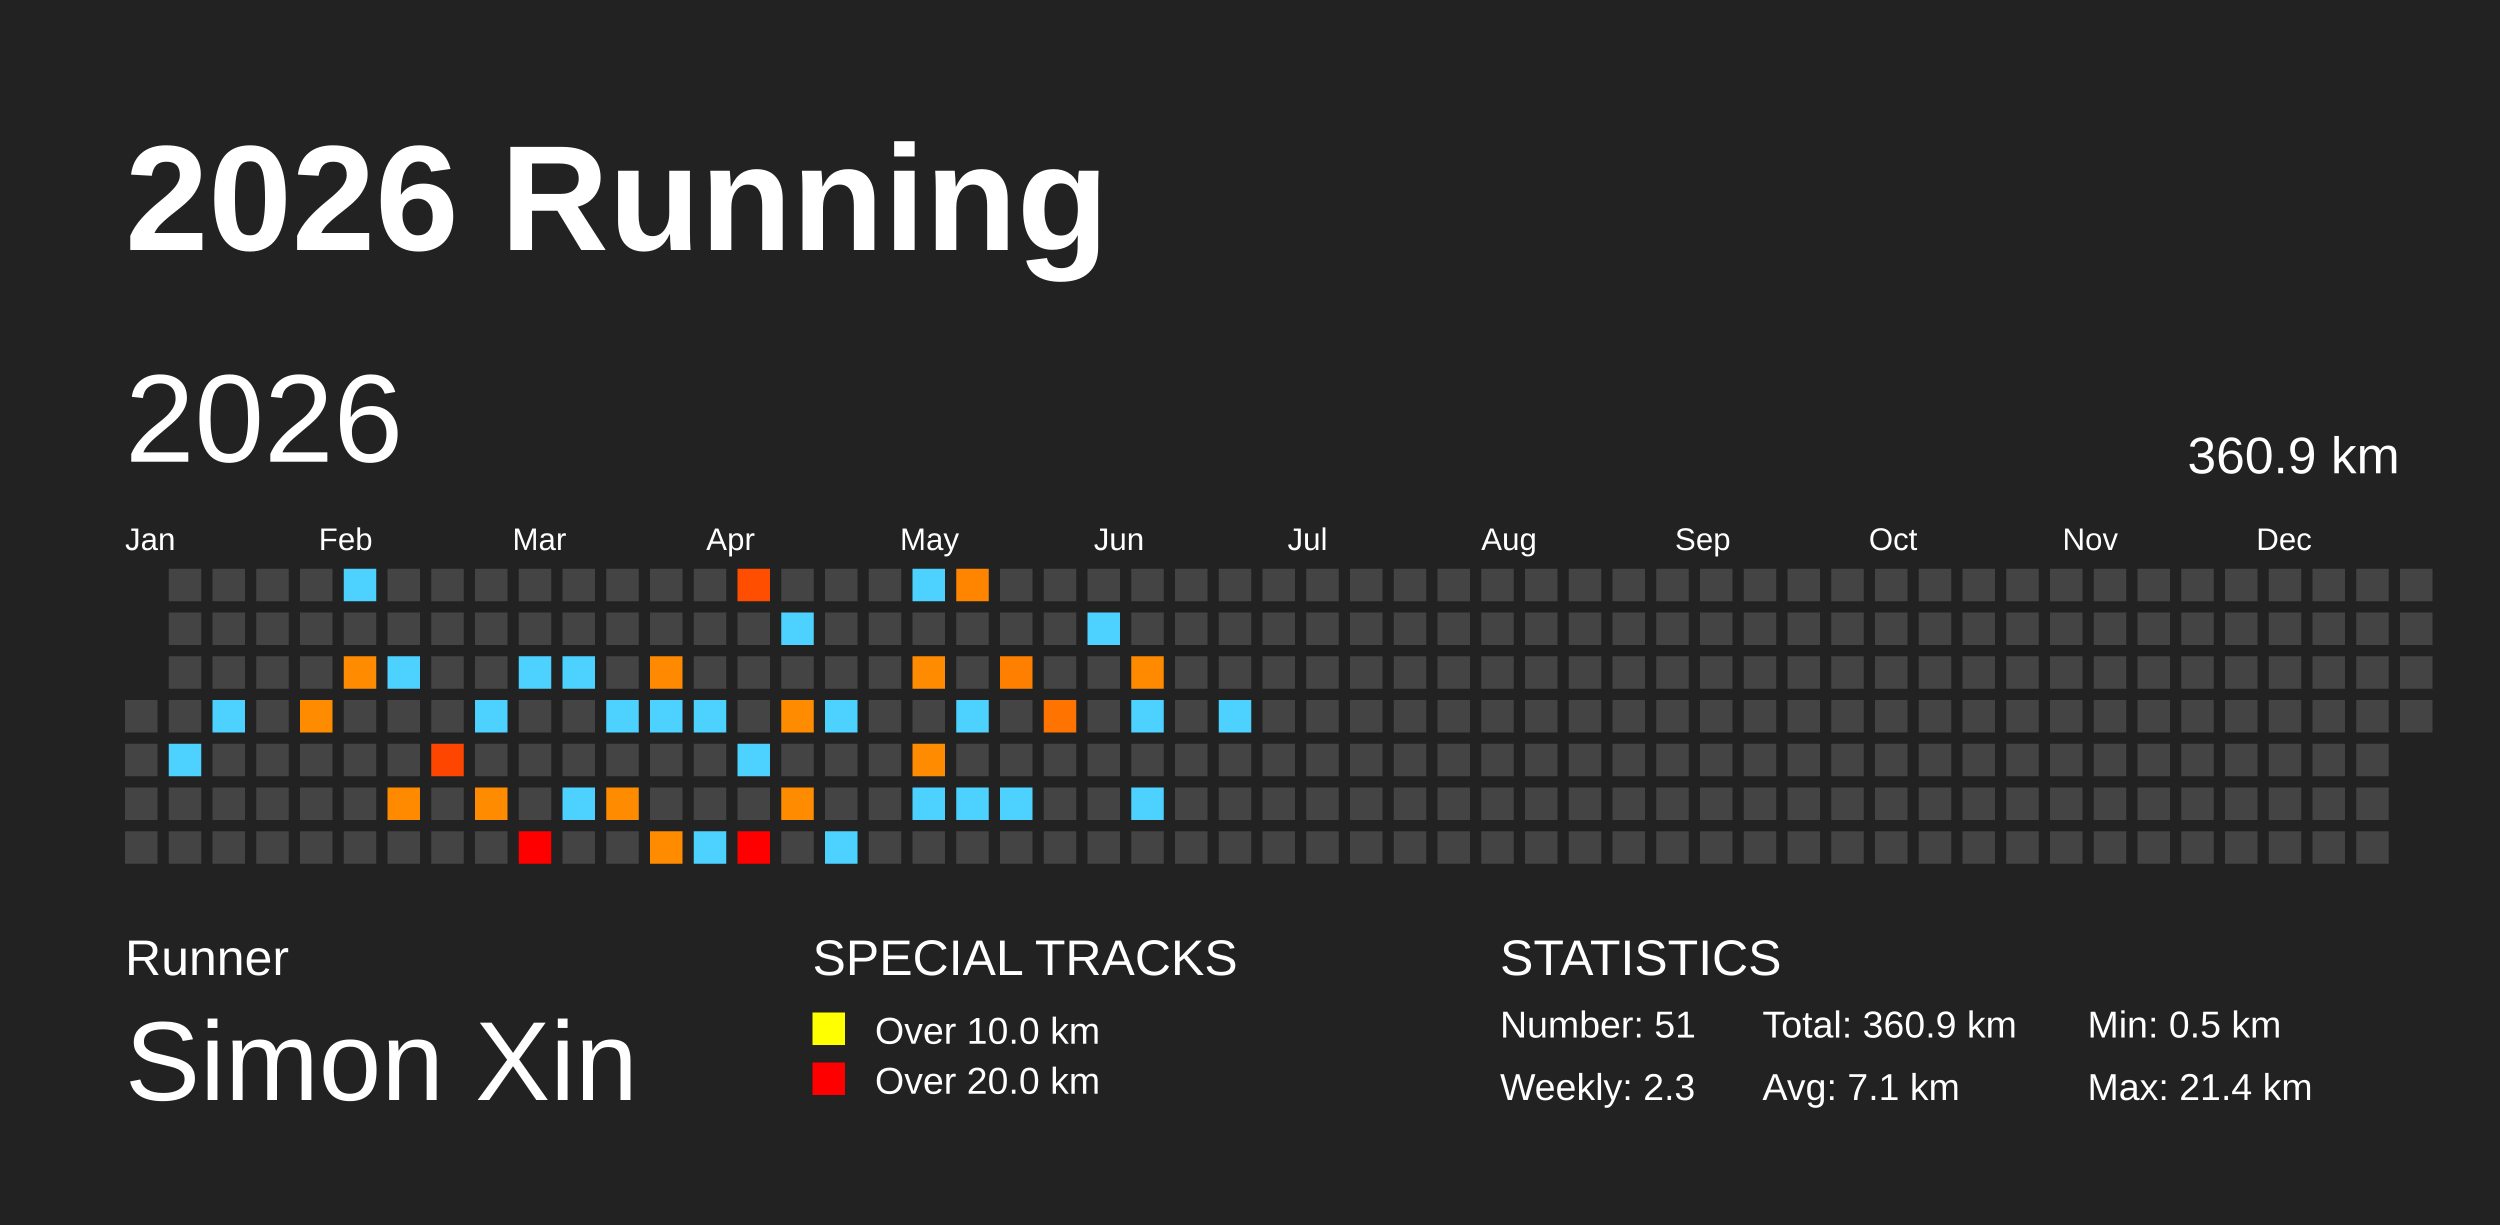
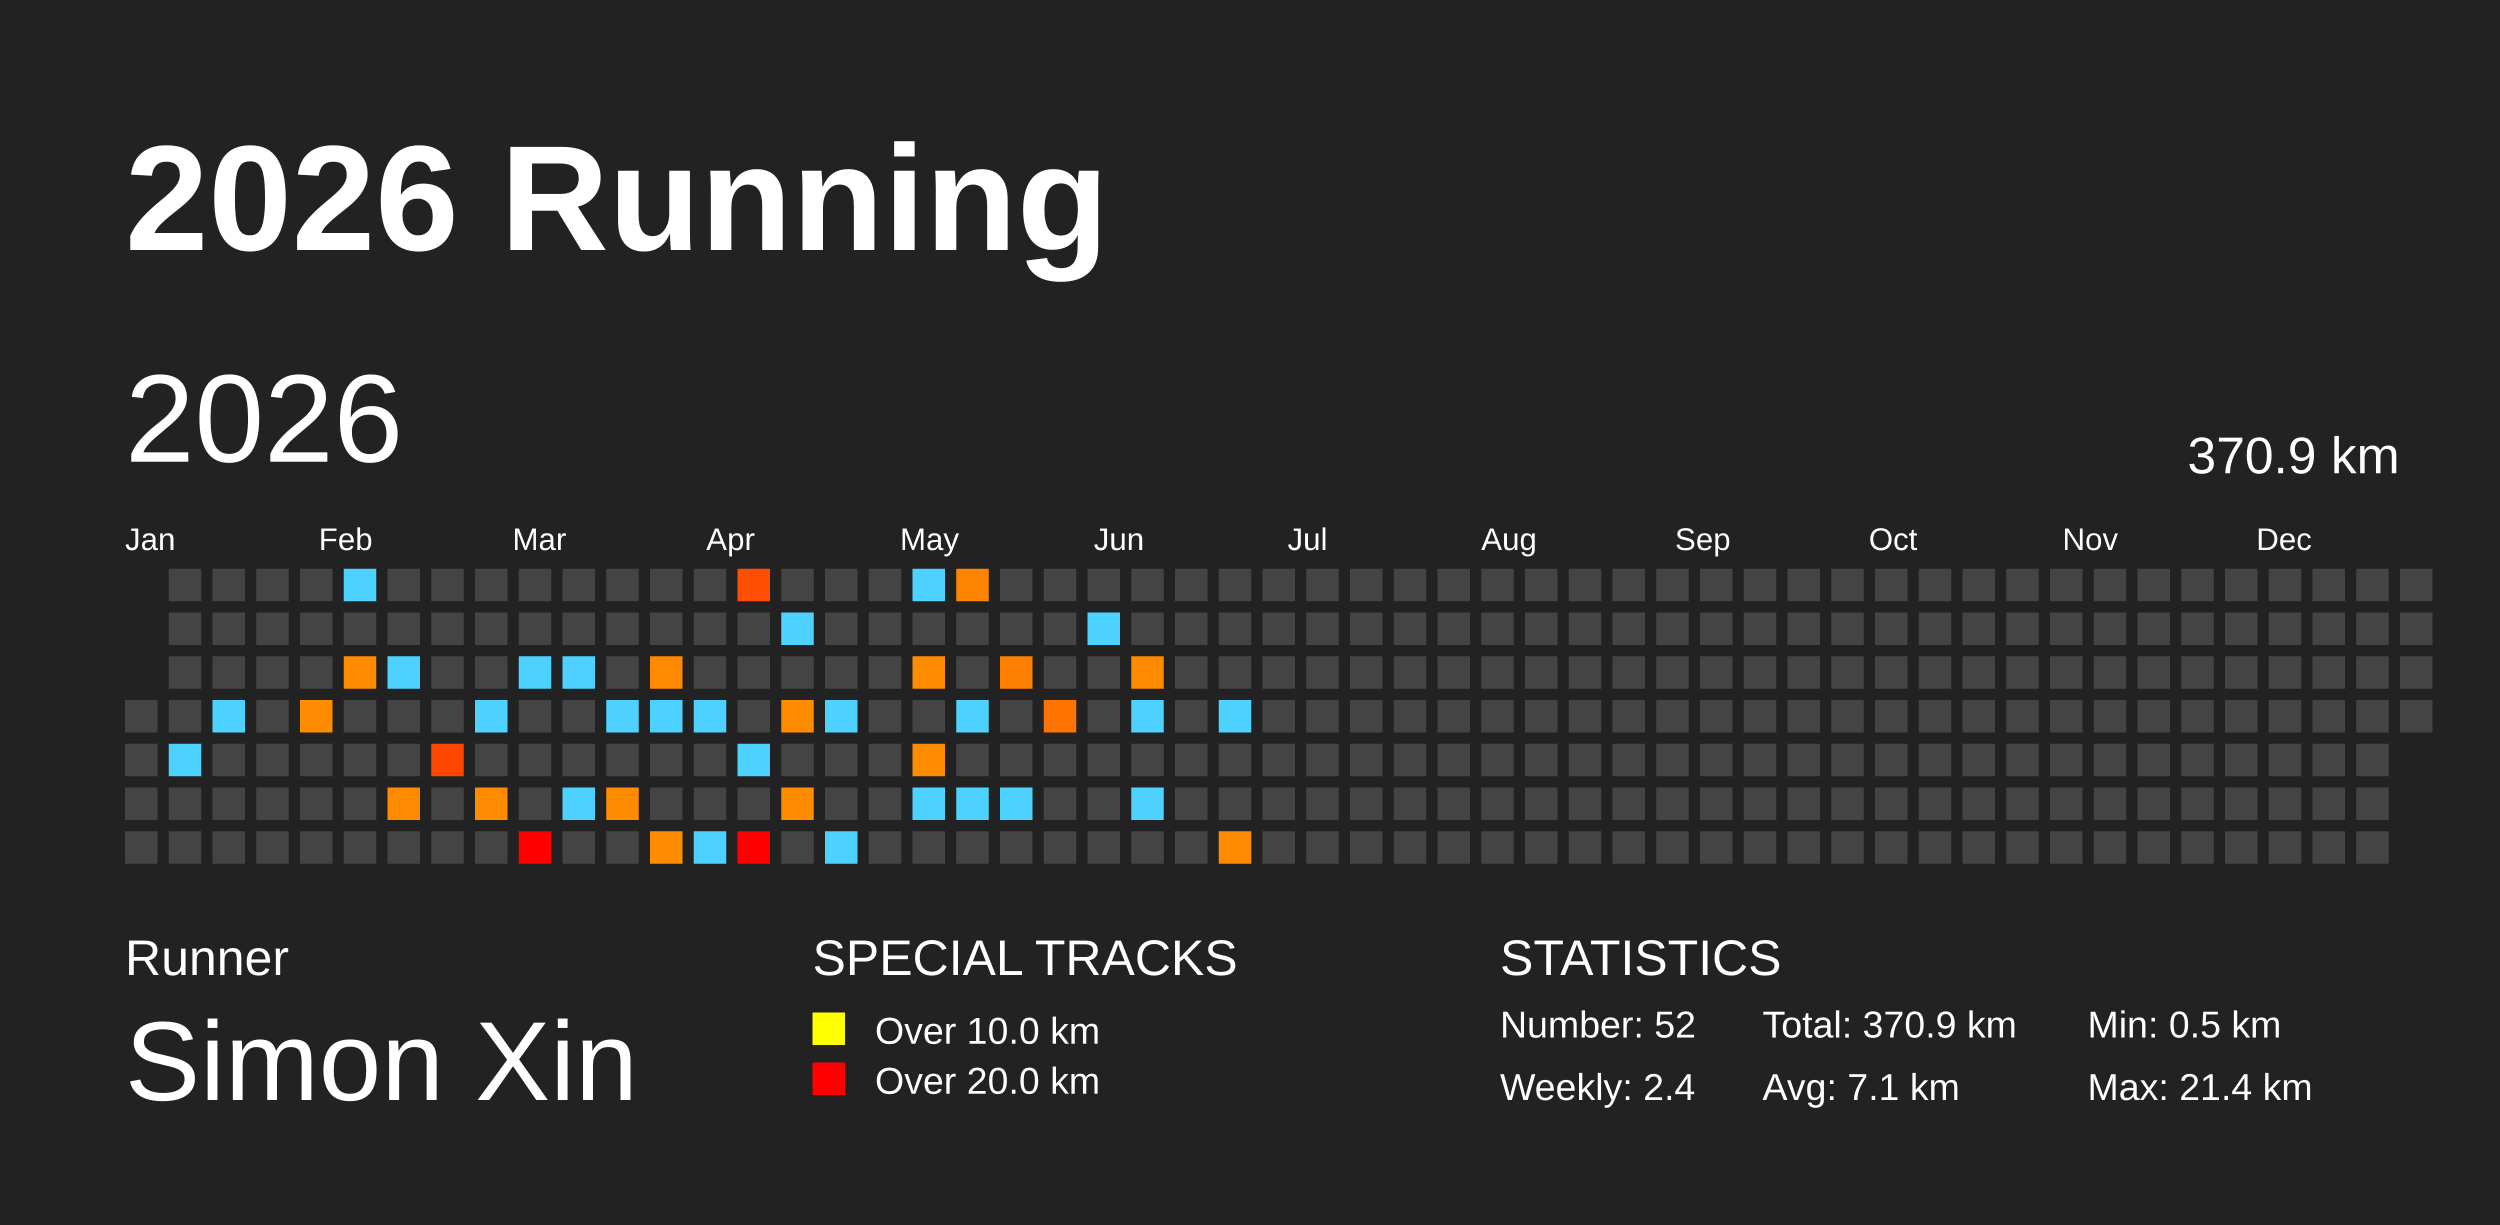
<svg xmlns="http://www.w3.org/2000/svg" baseProfile="full" height="98mm" version="1.1" viewBox="0,0,200,98" width="200mm">
  <defs />
  <rect fill="#222222" height="98" width="200" x="0" y="0" />
  <text fill="#FFFFFF" style="font-size:12px; font-family:Arial; font-weight:bold;" x="10" y="20">2026 Running</text>
  <text fill="#FFFFFF" style="font-size:4px; font-family:Arial" x="10" y="78">Runner</text>
  <text fill="#FFFFFF" style="font-size:9px; font-family:Arial" x="10" y="88">Simon Xin</text>
  <text fill="#FFFFFF" style="font-size:4px; font-family:Arial" x="65" y="78">SPECIAL TRACKS</text>
  <rect fill="yellow" height="2.6" width="2.6" x="65" y="81" />
  <text fill="#FFFFFF" style="font-size:3px; font-family:Arial" x="70" y="83.5">Over 10.0 km</text>
  <rect fill="red" height="2.6" width="2.6" x="65" y="85" />
  <text fill="#FFFFFF" style="font-size:3px; font-family:Arial" x="70" y="87.5">Over 20.0 km</text>
  <text fill="#FFFFFF" style="font-size:4px; font-family:Arial" x="120" y="78">STATISTICS</text>
-   <text fill="#FFFFFF" style="font-size:3px; font-family:Arial" x="120" y="83">Number: 51</text>
-   <text fill="#FFFFFF" style="font-size:3px; font-family:Arial" x="120" y="88">Weekly: 2.3</text>
-   <text fill="#FFFFFF" style="font-size:3px; font-family:Arial" x="141" y="83">Total: 360.9 km</text>
+   <text fill="#FFFFFF" style="font-size:3px; font-family:Arial" x="120" y="83">Number: 52</text>
+   <text fill="#FFFFFF" style="font-size:3px; font-family:Arial" x="120" y="88">Weekly: 2.4</text>
+   <text fill="#FFFFFF" style="font-size:3px; font-family:Arial" x="141" y="83">Total: 370.9 km</text>
  <text fill="#FFFFFF" style="font-size:3px; font-family:Arial" x="141" y="88">Avg: 7.1 km</text>
  <text fill="#FFFFFF" style="font-size:3px; font-family:Arial" x="167" y="83">Min: 0.5 km</text>
  <text fill="#FFFFFF" style="font-size:3px; font-family:Arial" x="167" y="88">Max: 21.4 km</text>
  <text dominant-baseline="hanging" fill="#FFFFFF" style="font-size:10.0px; font-family:Arial;" x="10" y="30">2026</text>
-   <text dominant-baseline="hanging" fill="#FFFFFF" style="font-size:4.125px; font-family:Arial;" x="175" y="35">360.9 km</text>
+   <text dominant-baseline="hanging" fill="#FFFFFF" style="font-size:4.125px; font-family:Arial;" x="175" y="35">370.9 km</text>
  <text fill="#FFFFFF" style="font-size:2.5px; font-family:Arial" x="10.0" y="44">Jan</text>
  <text fill="#FFFFFF" style="font-size:2.5px; font-family:Arial" x="25.5" y="44">Feb</text>
  <text fill="#FFFFFF" style="font-size:2.5px; font-family:Arial" x="41.0" y="44">Mar</text>
  <text fill="#FFFFFF" style="font-size:2.5px; font-family:Arial" x="56.5" y="44">Apr</text>
  <text fill="#FFFFFF" style="font-size:2.5px; font-family:Arial" x="72.0" y="44">May</text>
  <text fill="#FFFFFF" style="font-size:2.5px; font-family:Arial" x="87.5" y="44">Jun</text>
  <text fill="#FFFFFF" style="font-size:2.5px; font-family:Arial" x="103.0" y="44">Jul</text>
  <text fill="#FFFFFF" style="font-size:2.5px; font-family:Arial" x="118.5" y="44">Aug</text>
  <text fill="#FFFFFF" style="font-size:2.5px; font-family:Arial" x="134.0" y="44">Sep</text>
  <text fill="#FFFFFF" style="font-size:2.5px; font-family:Arial" x="149.5" y="44">Oct</text>
  <text fill="#FFFFFF" style="font-size:2.5px; font-family:Arial" x="165.0" y="44">Nov</text>
  <text fill="#FFFFFF" style="font-size:2.5px; font-family:Arial" x="180.5" y="44">Dec</text>
  <rect fill="#444444" height="2.6" width="2.6" x="10.0" y="56.0" />
  <rect fill="#444444" height="2.6" width="2.6" x="10.0" y="59.5" />
  <rect fill="#444444" height="2.6" width="2.6" x="10.0" y="63.0" />
  <rect fill="#444444" height="2.6" width="2.6" x="10.0" y="66.5" />
  <rect fill="#444444" height="2.6" width="2.6" x="13.5" y="45.5" />
  <rect fill="#444444" height="2.6" width="2.6" x="13.5" y="49.0" />
  <rect fill="#444444" height="2.6" width="2.6" x="13.5" y="52.5" />
  <rect fill="#444444" height="2.6" width="2.6" x="13.5" y="56.0" />
  <rect fill="#4dd2ff" height="2.6" width="2.6" x="13.5" y="59.5" />
  <rect fill="#444444" height="2.6" width="2.6" x="13.5" y="63.0" />
  <rect fill="#444444" height="2.6" width="2.6" x="13.5" y="66.5" />
  <rect fill="#444444" height="2.6" width="2.6" x="17.0" y="45.5" />
  <rect fill="#444444" height="2.6" width="2.6" x="17.0" y="49.0" />
  <rect fill="#444444" height="2.6" width="2.6" x="17.0" y="52.5" />
  <rect fill="#4dd2ff" height="2.6" width="2.6" x="17.0" y="56.0" />
  <rect fill="#444444" height="2.6" width="2.6" x="17.0" y="59.5" />
  <rect fill="#444444" height="2.6" width="2.6" x="17.0" y="63.0" />
  <rect fill="#444444" height="2.6" width="2.6" x="17.0" y="66.5" />
  <rect fill="#444444" height="2.6" width="2.6" x="20.5" y="45.5" />
  <rect fill="#444444" height="2.6" width="2.6" x="20.5" y="49.0" />
  <rect fill="#444444" height="2.6" width="2.6" x="20.5" y="52.5" />
  <rect fill="#444444" height="2.6" width="2.6" x="20.5" y="56.0" />
  <rect fill="#444444" height="2.6" width="2.6" x="20.5" y="59.5" />
  <rect fill="#444444" height="2.6" width="2.6" x="20.5" y="63.0" />
  <rect fill="#444444" height="2.6" width="2.6" x="20.5" y="66.5" />
  <rect fill="#444444" height="2.6" width="2.6" x="24.0" y="45.5" />
  <rect fill="#444444" height="2.6" width="2.6" x="24.0" y="49.0" />
  <rect fill="#444444" height="2.6" width="2.6" x="24.0" y="52.5" />
  <rect fill="#ff8b00" height="2.6" width="2.6" x="24.0" y="56.0" />
  <rect fill="#444444" height="2.6" width="2.6" x="24.0" y="59.5" />
  <rect fill="#444444" height="2.6" width="2.6" x="24.0" y="63.0" />
  <rect fill="#444444" height="2.6" width="2.6" x="24.0" y="66.5" />
  <rect fill="#4dd2ff" height="2.6" width="2.6" x="27.5" y="45.5" />
  <rect fill="#444444" height="2.6" width="2.6" x="27.5" y="49.0" />
  <rect fill="#ff8b00" height="2.6" width="2.6" x="27.5" y="52.5" />
  <rect fill="#444444" height="2.6" width="2.6" x="27.5" y="56.0" />
  <rect fill="#444444" height="2.6" width="2.6" x="27.5" y="59.5" />
  <rect fill="#444444" height="2.6" width="2.6" x="27.5" y="63.0" />
  <rect fill="#444444" height="2.6" width="2.6" x="27.5" y="66.5" />
  <rect fill="#444444" height="2.6" width="2.6" x="31.0" y="45.5" />
  <rect fill="#444444" height="2.6" width="2.6" x="31.0" y="49.0" />
  <rect fill="#4dd2ff" height="2.6" width="2.6" x="31.0" y="52.5" />
  <rect fill="#444444" height="2.6" width="2.6" x="31.0" y="56.0" />
  <rect fill="#444444" height="2.6" width="2.6" x="31.0" y="59.5" />
  <rect fill="#ff8a00" height="2.6" width="2.6" x="31.0" y="63.0" />
  <rect fill="#444444" height="2.6" width="2.6" x="31.0" y="66.5" />
  <rect fill="#444444" height="2.6" width="2.6" x="34.5" y="45.5" />
  <rect fill="#444444" height="2.6" width="2.6" x="34.5" y="49.0" />
  <rect fill="#444444" height="2.6" width="2.6" x="34.5" y="52.5" />
  <rect fill="#444444" height="2.6" width="2.6" x="34.5" y="56.0" />
  <rect fill="#ff4600" height="2.6" width="2.6" x="34.5" y="59.5" />
  <rect fill="#444444" height="2.6" width="2.6" x="34.5" y="63.0" />
  <rect fill="#444444" height="2.6" width="2.6" x="34.5" y="66.5" />
  <rect fill="#444444" height="2.6" width="2.6" x="38.0" y="45.5" />
  <rect fill="#444444" height="2.6" width="2.6" x="38.0" y="49.0" />
  <rect fill="#444444" height="2.6" width="2.6" x="38.0" y="52.5" />
  <rect fill="#4dd2ff" height="2.6" width="2.6" x="38.0" y="56.0" />
  <rect fill="#444444" height="2.6" width="2.6" x="38.0" y="59.5" />
  <rect fill="#ff8b00" height="2.6" width="2.6" x="38.0" y="63.0" />
  <rect fill="#444444" height="2.6" width="2.6" x="38.0" y="66.5" />
  <rect fill="#444444" height="2.6" width="2.6" x="41.5" y="45.5" />
  <rect fill="#444444" height="2.6" width="2.6" x="41.5" y="49.0" />
  <rect fill="#4dd2ff" height="2.6" width="2.6" x="41.5" y="52.5" />
  <rect fill="#444444" height="2.6" width="2.6" x="41.5" y="56.0" />
  <rect fill="#444444" height="2.6" width="2.6" x="41.5" y="59.5" />
  <rect fill="#444444" height="2.6" width="2.6" x="41.5" y="63.0" />
  <rect fill="red" height="2.6" width="2.6" x="41.5" y="66.5" />
  <rect fill="#444444" height="2.6" width="2.6" x="45.0" y="45.5" />
  <rect fill="#444444" height="2.6" width="2.6" x="45.0" y="49.0" />
  <rect fill="#4dd2ff" height="2.6" width="2.6" x="45.0" y="52.5" />
  <rect fill="#444444" height="2.6" width="2.6" x="45.0" y="56.0" />
  <rect fill="#444444" height="2.6" width="2.6" x="45.0" y="59.5" />
  <rect fill="#4dd2ff" height="2.6" width="2.6" x="45.0" y="63.0" />
  <rect fill="#444444" height="2.6" width="2.6" x="45.0" y="66.5" />
  <rect fill="#444444" height="2.6" width="2.6" x="48.5" y="45.5" />
  <rect fill="#444444" height="2.6" width="2.6" x="48.5" y="49.0" />
  <rect fill="#444444" height="2.6" width="2.6" x="48.5" y="52.5" />
  <rect fill="#4dd2ff" height="2.6" width="2.6" x="48.5" y="56.0" />
  <rect fill="#444444" height="2.6" width="2.6" x="48.5" y="59.5" />
  <rect fill="#ff8b00" height="2.6" width="2.6" x="48.5" y="63.0" />
  <rect fill="#444444" height="2.6" width="2.6" x="48.5" y="66.5" />
  <rect fill="#444444" height="2.6" width="2.6" x="52.0" y="45.5" />
  <rect fill="#444444" height="2.6" width="2.6" x="52.0" y="49.0" />
  <rect fill="#ff8900" height="2.6" width="2.6" x="52.0" y="52.5" />
  <rect fill="#4dd2ff" height="2.6" width="2.6" x="52.0" y="56.0" />
  <rect fill="#444444" height="2.6" width="2.6" x="52.0" y="59.5" />
  <rect fill="#444444" height="2.6" width="2.6" x="52.0" y="63.0" />
  <rect fill="#ff8b00" height="2.6" width="2.6" x="52.0" y="66.5" />
  <rect fill="#444444" height="2.6" width="2.6" x="55.5" y="45.5" />
  <rect fill="#444444" height="2.6" width="2.6" x="55.5" y="49.0" />
  <rect fill="#444444" height="2.6" width="2.6" x="55.5" y="52.5" />
  <rect fill="#4dd2ff" height="2.6" width="2.6" x="55.5" y="56.0" />
  <rect fill="#444444" height="2.6" width="2.6" x="55.5" y="59.5" />
  <rect fill="#444444" height="2.6" width="2.6" x="55.5" y="63.0" />
  <rect fill="#4dd2ff" height="2.6" width="2.6" x="55.5" y="66.5" />
  <rect fill="#ff4e00" height="2.6" width="2.6" x="59.0" y="45.5" />
  <rect fill="#444444" height="2.6" width="2.6" x="59.0" y="49.0" />
  <rect fill="#444444" height="2.6" width="2.6" x="59.0" y="52.5" />
  <rect fill="#444444" height="2.6" width="2.6" x="59.0" y="56.0" />
  <rect fill="#4dd2ff" height="2.6" width="2.6" x="59.0" y="59.5" />
  <rect fill="#444444" height="2.6" width="2.6" x="59.0" y="63.0" />
  <rect fill="red" height="2.6" width="2.6" x="59.0" y="66.5" />
  <rect fill="#444444" height="2.6" width="2.6" x="62.5" y="45.5" />
  <rect fill="#4dd2ff" height="2.6" width="2.6" x="62.5" y="49.0" />
  <rect fill="#444444" height="2.6" width="2.6" x="62.5" y="52.5" />
  <rect fill="#ff8b00" height="2.6" width="2.6" x="62.5" y="56.0" />
  <rect fill="#444444" height="2.6" width="2.6" x="62.5" y="59.5" />
  <rect fill="#ff8b00" height="2.6" width="2.6" x="62.5" y="63.0" />
  <rect fill="#444444" height="2.6" width="2.6" x="62.5" y="66.5" />
  <rect fill="#444444" height="2.6" width="2.6" x="66.0" y="45.5" />
  <rect fill="#444444" height="2.6" width="2.6" x="66.0" y="49.0" />
  <rect fill="#444444" height="2.6" width="2.6" x="66.0" y="52.5" />
  <rect fill="#4dd2ff" height="2.6" width="2.6" x="66.0" y="56.0" />
  <rect fill="#444444" height="2.6" width="2.6" x="66.0" y="59.5" />
  <rect fill="#444444" height="2.6" width="2.6" x="66.0" y="63.0" />
  <rect fill="#4dd2ff" height="2.6" width="2.6" x="66.0" y="66.5" />
  <rect fill="#444444" height="2.6" width="2.6" x="69.5" y="45.5" />
  <rect fill="#444444" height="2.6" width="2.6" x="69.5" y="49.0" />
  <rect fill="#444444" height="2.6" width="2.6" x="69.5" y="52.5" />
  <rect fill="#444444" height="2.6" width="2.6" x="69.5" y="56.0" />
  <rect fill="#444444" height="2.6" width="2.6" x="69.5" y="59.5" />
  <rect fill="#444444" height="2.6" width="2.6" x="69.5" y="63.0" />
  <rect fill="#444444" height="2.6" width="2.6" x="69.5" y="66.5" />
  <rect fill="#4dd2ff" height="2.6" width="2.6" x="73.0" y="45.5" />
  <rect fill="#444444" height="2.6" width="2.6" x="73.0" y="49.0" />
  <rect fill="#ff8b00" height="2.6" width="2.6" x="73.0" y="52.5" />
  <rect fill="#444444" height="2.6" width="2.6" x="73.0" y="56.0" />
  <rect fill="#ff8b00" height="2.6" width="2.6" x="73.0" y="59.5" />
  <rect fill="#4dd2ff" height="2.6" width="2.6" x="73.0" y="63.0" />
  <rect fill="#444444" height="2.6" width="2.6" x="73.0" y="66.5" />
  <rect fill="#ff8500" height="2.6" width="2.6" x="76.5" y="45.5" />
  <rect fill="#444444" height="2.6" width="2.6" x="76.5" y="49.0" />
  <rect fill="#444444" height="2.6" width="2.6" x="76.5" y="52.5" />
  <rect fill="#4dd2ff" height="2.6" width="2.6" x="76.5" y="56.0" />
  <rect fill="#444444" height="2.6" width="2.6" x="76.5" y="59.5" />
  <rect fill="#4dd2ff" height="2.6" width="2.6" x="76.5" y="63.0" />
  <rect fill="#444444" height="2.6" width="2.6" x="76.5" y="66.5" />
  <rect fill="#444444" height="2.6" width="2.6" x="80.0" y="45.5" />
  <rect fill="#444444" height="2.6" width="2.6" x="80.0" y="49.0" />
  <rect fill="#ff7f00" height="2.6" width="2.6" x="80.0" y="52.5" />
  <rect fill="#444444" height="2.6" width="2.6" x="80.0" y="56.0" />
  <rect fill="#444444" height="2.6" width="2.6" x="80.0" y="59.5" />
  <rect fill="#4dd2ff" height="2.6" width="2.6" x="80.0" y="63.0" />
  <rect fill="#444444" height="2.6" width="2.6" x="80.0" y="66.5" />
  <rect fill="#444444" height="2.6" width="2.6" x="83.5" y="45.5" />
  <rect fill="#444444" height="2.6" width="2.6" x="83.5" y="49.0" />
  <rect fill="#444444" height="2.6" width="2.6" x="83.5" y="52.5" />
  <rect fill="#ff7300" height="2.6" width="2.6" x="83.5" y="56.0" />
  <rect fill="#444444" height="2.6" width="2.6" x="83.5" y="59.5" />
  <rect fill="#444444" height="2.6" width="2.6" x="83.5" y="63.0" />
  <rect fill="#444444" height="2.6" width="2.6" x="83.5" y="66.5" />
  <rect fill="#444444" height="2.6" width="2.6" x="87.0" y="45.5" />
  <rect fill="#4dd2ff" height="2.6" width="2.6" x="87.0" y="49.0" />
  <rect fill="#444444" height="2.6" width="2.6" x="87.0" y="52.5" />
  <rect fill="#444444" height="2.6" width="2.6" x="87.0" y="56.0" />
  <rect fill="#444444" height="2.6" width="2.6" x="87.0" y="59.5" />
  <rect fill="#444444" height="2.6" width="2.6" x="87.0" y="63.0" />
  <rect fill="#444444" height="2.6" width="2.6" x="87.0" y="66.5" />
  <rect fill="#444444" height="2.6" width="2.6" x="90.5" y="45.5" />
  <rect fill="#444444" height="2.6" width="2.6" x="90.5" y="49.0" />
  <rect fill="#ff8a00" height="2.6" width="2.6" x="90.5" y="52.5" />
  <rect fill="#4dd2ff" height="2.6" width="2.6" x="90.5" y="56.0" />
  <rect fill="#444444" height="2.6" width="2.6" x="90.5" y="59.5" />
  <rect fill="#4dd2ff" height="2.6" width="2.6" x="90.5" y="63.0" />
  <rect fill="#444444" height="2.6" width="2.6" x="90.5" y="66.5" />
  <rect fill="#444444" height="2.6" width="2.6" x="94.0" y="45.5" />
  <rect fill="#444444" height="2.6" width="2.6" x="94.0" y="49.0" />
  <rect fill="#444444" height="2.6" width="2.6" x="94.0" y="52.5" />
  <rect fill="#444444" height="2.6" width="2.6" x="94.0" y="56.0" />
  <rect fill="#444444" height="2.6" width="2.6" x="94.0" y="59.5" />
  <rect fill="#444444" height="2.6" width="2.6" x="94.0" y="63.0" />
  <rect fill="#444444" height="2.6" width="2.6" x="94.0" y="66.5" />
  <rect fill="#444444" height="2.6" width="2.6" x="97.5" y="45.5" />
  <rect fill="#444444" height="2.6" width="2.6" x="97.5" y="49.0" />
  <rect fill="#444444" height="2.6" width="2.6" x="97.5" y="52.5" />
  <rect fill="#4dd2ff" height="2.6" width="2.6" x="97.5" y="56.0" />
  <rect fill="#444444" height="2.6" width="2.6" x="97.5" y="59.5" />
  <rect fill="#444444" height="2.6" width="2.6" x="97.5" y="63.0" />
-   <rect fill="#444444" height="2.6" width="2.6" x="97.5" y="66.5" />
+   <rect fill="#ff8b00" height="2.6" width="2.6" x="97.5" y="66.5" />
  <rect fill="#444444" height="2.6" width="2.6" x="101.0" y="45.5" />
  <rect fill="#444444" height="2.6" width="2.6" x="101.0" y="49.0" />
  <rect fill="#444444" height="2.6" width="2.6" x="101.0" y="52.5" />
  <rect fill="#444444" height="2.6" width="2.6" x="101.0" y="56.0" />
  <rect fill="#444444" height="2.6" width="2.6" x="101.0" y="59.5" />
  <rect fill="#444444" height="2.6" width="2.6" x="101.0" y="63.0" />
  <rect fill="#444444" height="2.6" width="2.6" x="101.0" y="66.5" />
  <rect fill="#444444" height="2.6" width="2.6" x="104.5" y="45.5" />
  <rect fill="#444444" height="2.6" width="2.6" x="104.5" y="49.0" />
  <rect fill="#444444" height="2.6" width="2.6" x="104.5" y="52.5" />
  <rect fill="#444444" height="2.6" width="2.6" x="104.5" y="56.0" />
  <rect fill="#444444" height="2.6" width="2.6" x="104.5" y="59.5" />
  <rect fill="#444444" height="2.6" width="2.6" x="104.5" y="63.0" />
  <rect fill="#444444" height="2.6" width="2.6" x="104.5" y="66.5" />
  <rect fill="#444444" height="2.6" width="2.6" x="108.0" y="45.5" />
  <rect fill="#444444" height="2.6" width="2.6" x="108.0" y="49.0" />
  <rect fill="#444444" height="2.6" width="2.6" x="108.0" y="52.5" />
  <rect fill="#444444" height="2.6" width="2.6" x="108.0" y="56.0" />
  <rect fill="#444444" height="2.6" width="2.6" x="108.0" y="59.5" />
  <rect fill="#444444" height="2.6" width="2.6" x="108.0" y="63.0" />
  <rect fill="#444444" height="2.6" width="2.6" x="108.0" y="66.5" />
  <rect fill="#444444" height="2.6" width="2.6" x="111.5" y="45.5" />
  <rect fill="#444444" height="2.6" width="2.6" x="111.5" y="49.0" />
  <rect fill="#444444" height="2.6" width="2.6" x="111.5" y="52.5" />
  <rect fill="#444444" height="2.6" width="2.6" x="111.5" y="56.0" />
  <rect fill="#444444" height="2.6" width="2.6" x="111.5" y="59.5" />
  <rect fill="#444444" height="2.6" width="2.6" x="111.5" y="63.0" />
  <rect fill="#444444" height="2.6" width="2.6" x="111.5" y="66.5" />
  <rect fill="#444444" height="2.6" width="2.6" x="115.0" y="45.5" />
  <rect fill="#444444" height="2.6" width="2.6" x="115.0" y="49.0" />
  <rect fill="#444444" height="2.6" width="2.6" x="115.0" y="52.5" />
  <rect fill="#444444" height="2.6" width="2.6" x="115.0" y="56.0" />
  <rect fill="#444444" height="2.6" width="2.6" x="115.0" y="59.5" />
  <rect fill="#444444" height="2.6" width="2.6" x="115.0" y="63.0" />
  <rect fill="#444444" height="2.6" width="2.6" x="115.0" y="66.5" />
  <rect fill="#444444" height="2.6" width="2.6" x="118.5" y="45.5" />
  <rect fill="#444444" height="2.6" width="2.6" x="118.5" y="49.0" />
  <rect fill="#444444" height="2.6" width="2.6" x="118.5" y="52.5" />
  <rect fill="#444444" height="2.6" width="2.6" x="118.5" y="56.0" />
  <rect fill="#444444" height="2.6" width="2.6" x="118.5" y="59.5" />
  <rect fill="#444444" height="2.6" width="2.6" x="118.5" y="63.0" />
  <rect fill="#444444" height="2.6" width="2.6" x="118.5" y="66.5" />
  <rect fill="#444444" height="2.6" width="2.6" x="122.0" y="45.5" />
  <rect fill="#444444" height="2.6" width="2.6" x="122.0" y="49.0" />
  <rect fill="#444444" height="2.6" width="2.6" x="122.0" y="52.5" />
  <rect fill="#444444" height="2.6" width="2.6" x="122.0" y="56.0" />
  <rect fill="#444444" height="2.6" width="2.6" x="122.0" y="59.5" />
  <rect fill="#444444" height="2.6" width="2.6" x="122.0" y="63.0" />
  <rect fill="#444444" height="2.6" width="2.6" x="122.0" y="66.5" />
  <rect fill="#444444" height="2.6" width="2.6" x="125.5" y="45.5" />
  <rect fill="#444444" height="2.6" width="2.6" x="125.5" y="49.0" />
  <rect fill="#444444" height="2.6" width="2.6" x="125.5" y="52.5" />
  <rect fill="#444444" height="2.6" width="2.6" x="125.5" y="56.0" />
  <rect fill="#444444" height="2.6" width="2.6" x="125.5" y="59.5" />
  <rect fill="#444444" height="2.6" width="2.6" x="125.5" y="63.0" />
  <rect fill="#444444" height="2.6" width="2.6" x="125.5" y="66.5" />
  <rect fill="#444444" height="2.6" width="2.6" x="129.0" y="45.5" />
  <rect fill="#444444" height="2.6" width="2.6" x="129.0" y="49.0" />
  <rect fill="#444444" height="2.6" width="2.6" x="129.0" y="52.5" />
  <rect fill="#444444" height="2.6" width="2.6" x="129.0" y="56.0" />
  <rect fill="#444444" height="2.6" width="2.6" x="129.0" y="59.5" />
  <rect fill="#444444" height="2.6" width="2.6" x="129.0" y="63.0" />
  <rect fill="#444444" height="2.6" width="2.6" x="129.0" y="66.5" />
  <rect fill="#444444" height="2.6" width="2.6" x="132.5" y="45.5" />
  <rect fill="#444444" height="2.6" width="2.6" x="132.5" y="49.0" />
  <rect fill="#444444" height="2.6" width="2.6" x="132.5" y="52.5" />
  <rect fill="#444444" height="2.6" width="2.6" x="132.5" y="56.0" />
  <rect fill="#444444" height="2.6" width="2.6" x="132.5" y="59.5" />
  <rect fill="#444444" height="2.6" width="2.6" x="132.5" y="63.0" />
  <rect fill="#444444" height="2.6" width="2.6" x="132.5" y="66.5" />
  <rect fill="#444444" height="2.6" width="2.6" x="136.0" y="45.5" />
  <rect fill="#444444" height="2.6" width="2.6" x="136.0" y="49.0" />
  <rect fill="#444444" height="2.6" width="2.6" x="136.0" y="52.5" />
  <rect fill="#444444" height="2.6" width="2.6" x="136.0" y="56.0" />
  <rect fill="#444444" height="2.6" width="2.6" x="136.0" y="59.5" />
  <rect fill="#444444" height="2.6" width="2.6" x="136.0" y="63.0" />
  <rect fill="#444444" height="2.6" width="2.6" x="136.0" y="66.5" />
  <rect fill="#444444" height="2.6" width="2.6" x="139.5" y="45.5" />
  <rect fill="#444444" height="2.6" width="2.6" x="139.5" y="49.0" />
  <rect fill="#444444" height="2.6" width="2.6" x="139.5" y="52.5" />
  <rect fill="#444444" height="2.6" width="2.6" x="139.5" y="56.0" />
  <rect fill="#444444" height="2.6" width="2.6" x="139.5" y="59.5" />
  <rect fill="#444444" height="2.6" width="2.6" x="139.5" y="63.0" />
  <rect fill="#444444" height="2.6" width="2.6" x="139.5" y="66.5" />
  <rect fill="#444444" height="2.6" width="2.6" x="143.0" y="45.5" />
  <rect fill="#444444" height="2.6" width="2.6" x="143.0" y="49.0" />
  <rect fill="#444444" height="2.6" width="2.6" x="143.0" y="52.5" />
  <rect fill="#444444" height="2.6" width="2.6" x="143.0" y="56.0" />
  <rect fill="#444444" height="2.6" width="2.6" x="143.0" y="59.5" />
  <rect fill="#444444" height="2.6" width="2.6" x="143.0" y="63.0" />
  <rect fill="#444444" height="2.6" width="2.6" x="143.0" y="66.5" />
  <rect fill="#444444" height="2.6" width="2.6" x="146.5" y="45.5" />
  <rect fill="#444444" height="2.6" width="2.6" x="146.5" y="49.0" />
  <rect fill="#444444" height="2.6" width="2.6" x="146.5" y="52.5" />
  <rect fill="#444444" height="2.6" width="2.6" x="146.5" y="56.0" />
  <rect fill="#444444" height="2.6" width="2.6" x="146.5" y="59.5" />
  <rect fill="#444444" height="2.6" width="2.6" x="146.5" y="63.0" />
  <rect fill="#444444" height="2.6" width="2.6" x="146.5" y="66.5" />
  <rect fill="#444444" height="2.6" width="2.6" x="150.0" y="45.5" />
  <rect fill="#444444" height="2.6" width="2.6" x="150.0" y="49.0" />
  <rect fill="#444444" height="2.6" width="2.6" x="150.0" y="52.5" />
  <rect fill="#444444" height="2.6" width="2.6" x="150.0" y="56.0" />
  <rect fill="#444444" height="2.6" width="2.6" x="150.0" y="59.5" />
  <rect fill="#444444" height="2.6" width="2.6" x="150.0" y="63.0" />
  <rect fill="#444444" height="2.6" width="2.6" x="150.0" y="66.5" />
  <rect fill="#444444" height="2.6" width="2.6" x="153.5" y="45.5" />
  <rect fill="#444444" height="2.6" width="2.6" x="153.5" y="49.0" />
  <rect fill="#444444" height="2.6" width="2.6" x="153.5" y="52.5" />
  <rect fill="#444444" height="2.6" width="2.6" x="153.5" y="56.0" />
  <rect fill="#444444" height="2.6" width="2.6" x="153.5" y="59.5" />
  <rect fill="#444444" height="2.6" width="2.6" x="153.5" y="63.0" />
  <rect fill="#444444" height="2.6" width="2.6" x="153.5" y="66.5" />
  <rect fill="#444444" height="2.6" width="2.6" x="157.0" y="45.5" />
  <rect fill="#444444" height="2.6" width="2.6" x="157.0" y="49.0" />
  <rect fill="#444444" height="2.6" width="2.6" x="157.0" y="52.5" />
  <rect fill="#444444" height="2.6" width="2.6" x="157.0" y="56.0" />
  <rect fill="#444444" height="2.6" width="2.6" x="157.0" y="59.5" />
  <rect fill="#444444" height="2.6" width="2.6" x="157.0" y="63.0" />
  <rect fill="#444444" height="2.6" width="2.6" x="157.0" y="66.5" />
  <rect fill="#444444" height="2.6" width="2.6" x="160.5" y="45.5" />
  <rect fill="#444444" height="2.6" width="2.6" x="160.5" y="49.0" />
  <rect fill="#444444" height="2.6" width="2.6" x="160.5" y="52.5" />
  <rect fill="#444444" height="2.6" width="2.6" x="160.5" y="56.0" />
  <rect fill="#444444" height="2.6" width="2.6" x="160.5" y="59.5" />
  <rect fill="#444444" height="2.6" width="2.6" x="160.5" y="63.0" />
  <rect fill="#444444" height="2.6" width="2.6" x="160.5" y="66.5" />
  <rect fill="#444444" height="2.6" width="2.6" x="164.0" y="45.5" />
  <rect fill="#444444" height="2.6" width="2.6" x="164.0" y="49.0" />
  <rect fill="#444444" height="2.6" width="2.6" x="164.0" y="52.5" />
  <rect fill="#444444" height="2.6" width="2.6" x="164.0" y="56.0" />
  <rect fill="#444444" height="2.6" width="2.6" x="164.0" y="59.5" />
  <rect fill="#444444" height="2.6" width="2.6" x="164.0" y="63.0" />
  <rect fill="#444444" height="2.6" width="2.6" x="164.0" y="66.5" />
  <rect fill="#444444" height="2.6" width="2.6" x="167.5" y="45.5" />
  <rect fill="#444444" height="2.6" width="2.6" x="167.5" y="49.0" />
  <rect fill="#444444" height="2.6" width="2.6" x="167.5" y="52.5" />
  <rect fill="#444444" height="2.6" width="2.6" x="167.5" y="56.0" />
  <rect fill="#444444" height="2.6" width="2.6" x="167.5" y="59.5" />
  <rect fill="#444444" height="2.6" width="2.6" x="167.5" y="63.0" />
  <rect fill="#444444" height="2.6" width="2.6" x="167.5" y="66.5" />
  <rect fill="#444444" height="2.6" width="2.6" x="171.0" y="45.5" />
  <rect fill="#444444" height="2.6" width="2.6" x="171.0" y="49.0" />
  <rect fill="#444444" height="2.6" width="2.6" x="171.0" y="52.5" />
  <rect fill="#444444" height="2.6" width="2.6" x="171.0" y="56.0" />
  <rect fill="#444444" height="2.6" width="2.6" x="171.0" y="59.5" />
  <rect fill="#444444" height="2.6" width="2.6" x="171.0" y="63.0" />
  <rect fill="#444444" height="2.6" width="2.6" x="171.0" y="66.5" />
  <rect fill="#444444" height="2.6" width="2.6" x="174.5" y="45.5" />
  <rect fill="#444444" height="2.6" width="2.6" x="174.5" y="49.0" />
  <rect fill="#444444" height="2.6" width="2.6" x="174.5" y="52.5" />
  <rect fill="#444444" height="2.6" width="2.6" x="174.5" y="56.0" />
  <rect fill="#444444" height="2.6" width="2.6" x="174.5" y="59.5" />
  <rect fill="#444444" height="2.6" width="2.6" x="174.5" y="63.0" />
  <rect fill="#444444" height="2.6" width="2.6" x="174.5" y="66.5" />
  <rect fill="#444444" height="2.6" width="2.6" x="178.0" y="45.5" />
  <rect fill="#444444" height="2.6" width="2.6" x="178.0" y="49.0" />
  <rect fill="#444444" height="2.6" width="2.6" x="178.0" y="52.5" />
  <rect fill="#444444" height="2.6" width="2.6" x="178.0" y="56.0" />
  <rect fill="#444444" height="2.6" width="2.6" x="178.0" y="59.5" />
  <rect fill="#444444" height="2.6" width="2.6" x="178.0" y="63.0" />
  <rect fill="#444444" height="2.6" width="2.6" x="178.0" y="66.5" />
  <rect fill="#444444" height="2.6" width="2.6" x="181.5" y="45.5" />
  <rect fill="#444444" height="2.6" width="2.6" x="181.5" y="49.0" />
  <rect fill="#444444" height="2.6" width="2.6" x="181.5" y="52.5" />
  <rect fill="#444444" height="2.6" width="2.6" x="181.5" y="56.0" />
  <rect fill="#444444" height="2.6" width="2.6" x="181.5" y="59.5" />
  <rect fill="#444444" height="2.6" width="2.6" x="181.5" y="63.0" />
  <rect fill="#444444" height="2.6" width="2.6" x="181.5" y="66.5" />
  <rect fill="#444444" height="2.6" width="2.6" x="185.0" y="45.5" />
  <rect fill="#444444" height="2.6" width="2.6" x="185.0" y="49.0" />
  <rect fill="#444444" height="2.6" width="2.6" x="185.0" y="52.5" />
  <rect fill="#444444" height="2.6" width="2.6" x="185.0" y="56.0" />
  <rect fill="#444444" height="2.6" width="2.6" x="185.0" y="59.5" />
  <rect fill="#444444" height="2.6" width="2.6" x="185.0" y="63.0" />
  <rect fill="#444444" height="2.6" width="2.6" x="185.0" y="66.5" />
  <rect fill="#444444" height="2.6" width="2.6" x="188.5" y="45.5" />
  <rect fill="#444444" height="2.6" width="2.6" x="188.5" y="49.0" />
  <rect fill="#444444" height="2.6" width="2.6" x="188.5" y="52.5" />
  <rect fill="#444444" height="2.6" width="2.6" x="188.5" y="56.0" />
  <rect fill="#444444" height="2.6" width="2.6" x="188.5" y="59.5" />
  <rect fill="#444444" height="2.6" width="2.6" x="188.5" y="63.0" />
  <rect fill="#444444" height="2.6" width="2.6" x="188.5" y="66.5" />
  <rect fill="#444444" height="2.6" width="2.6" x="192.0" y="45.5" />
  <rect fill="#444444" height="2.6" width="2.6" x="192.0" y="49.0" />
  <rect fill="#444444" height="2.6" width="2.6" x="192.0" y="52.5" />
  <rect fill="#444444" height="2.6" width="2.6" x="192.0" y="56.0" />
</svg>
